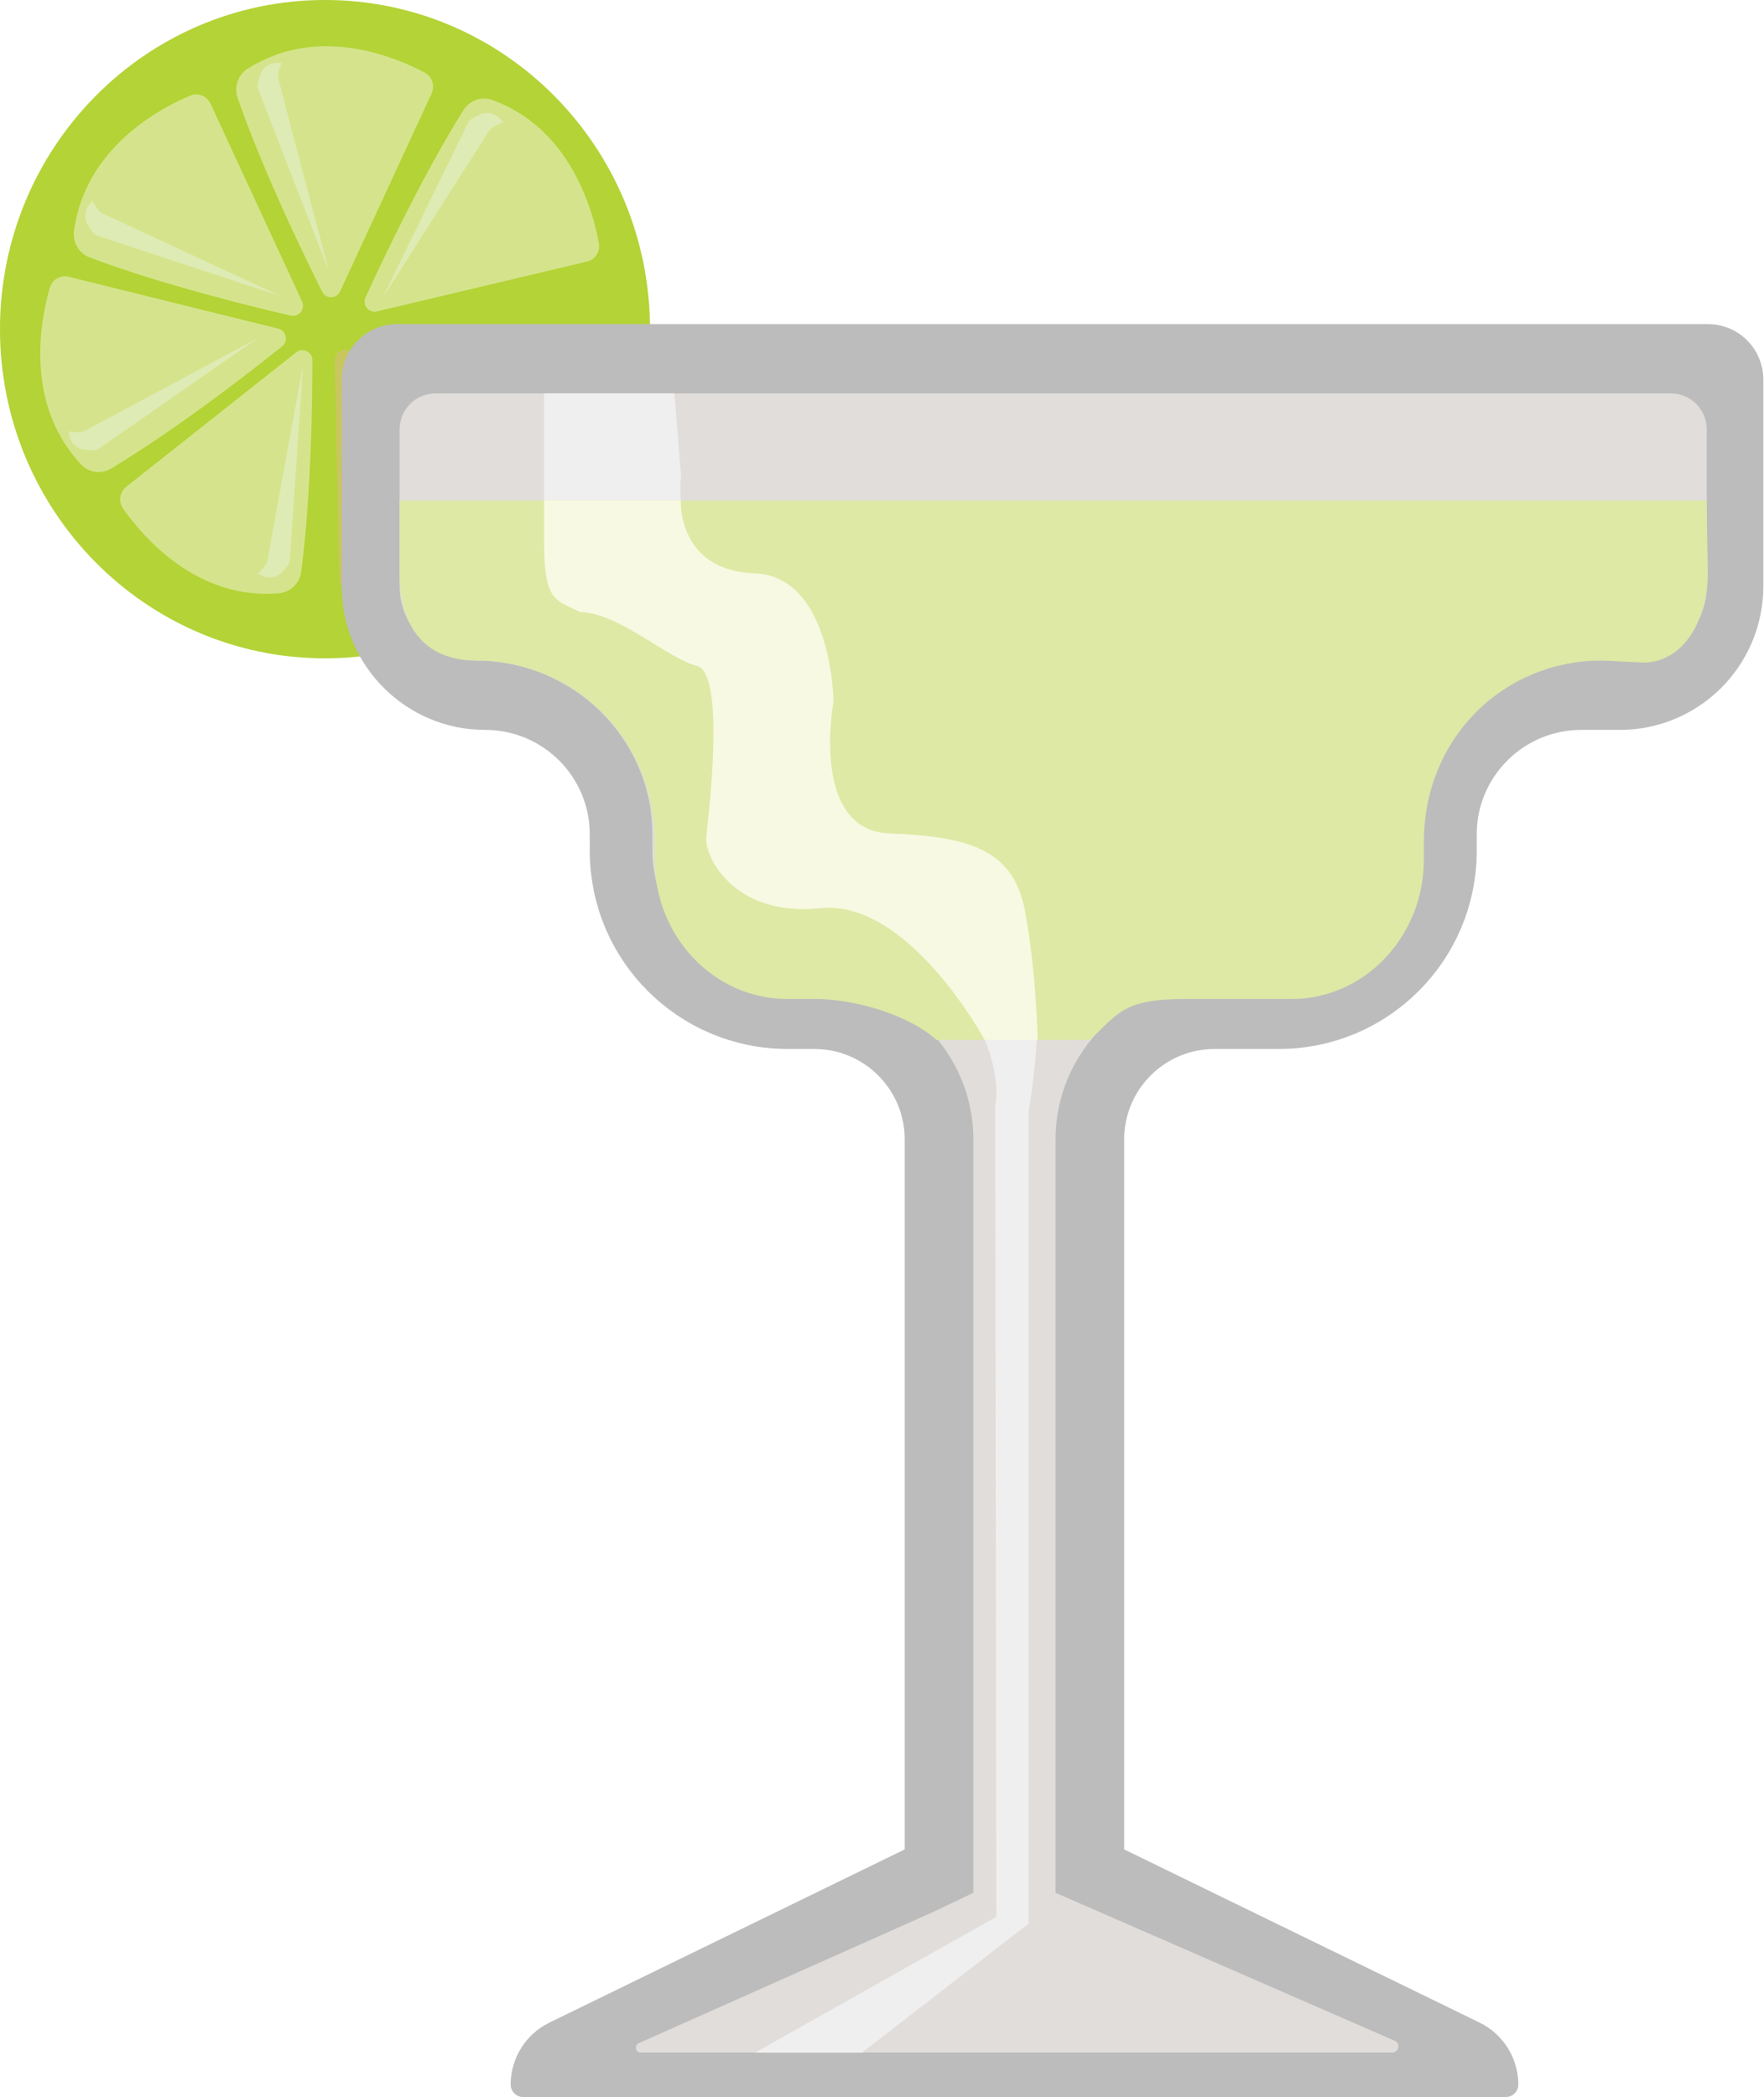
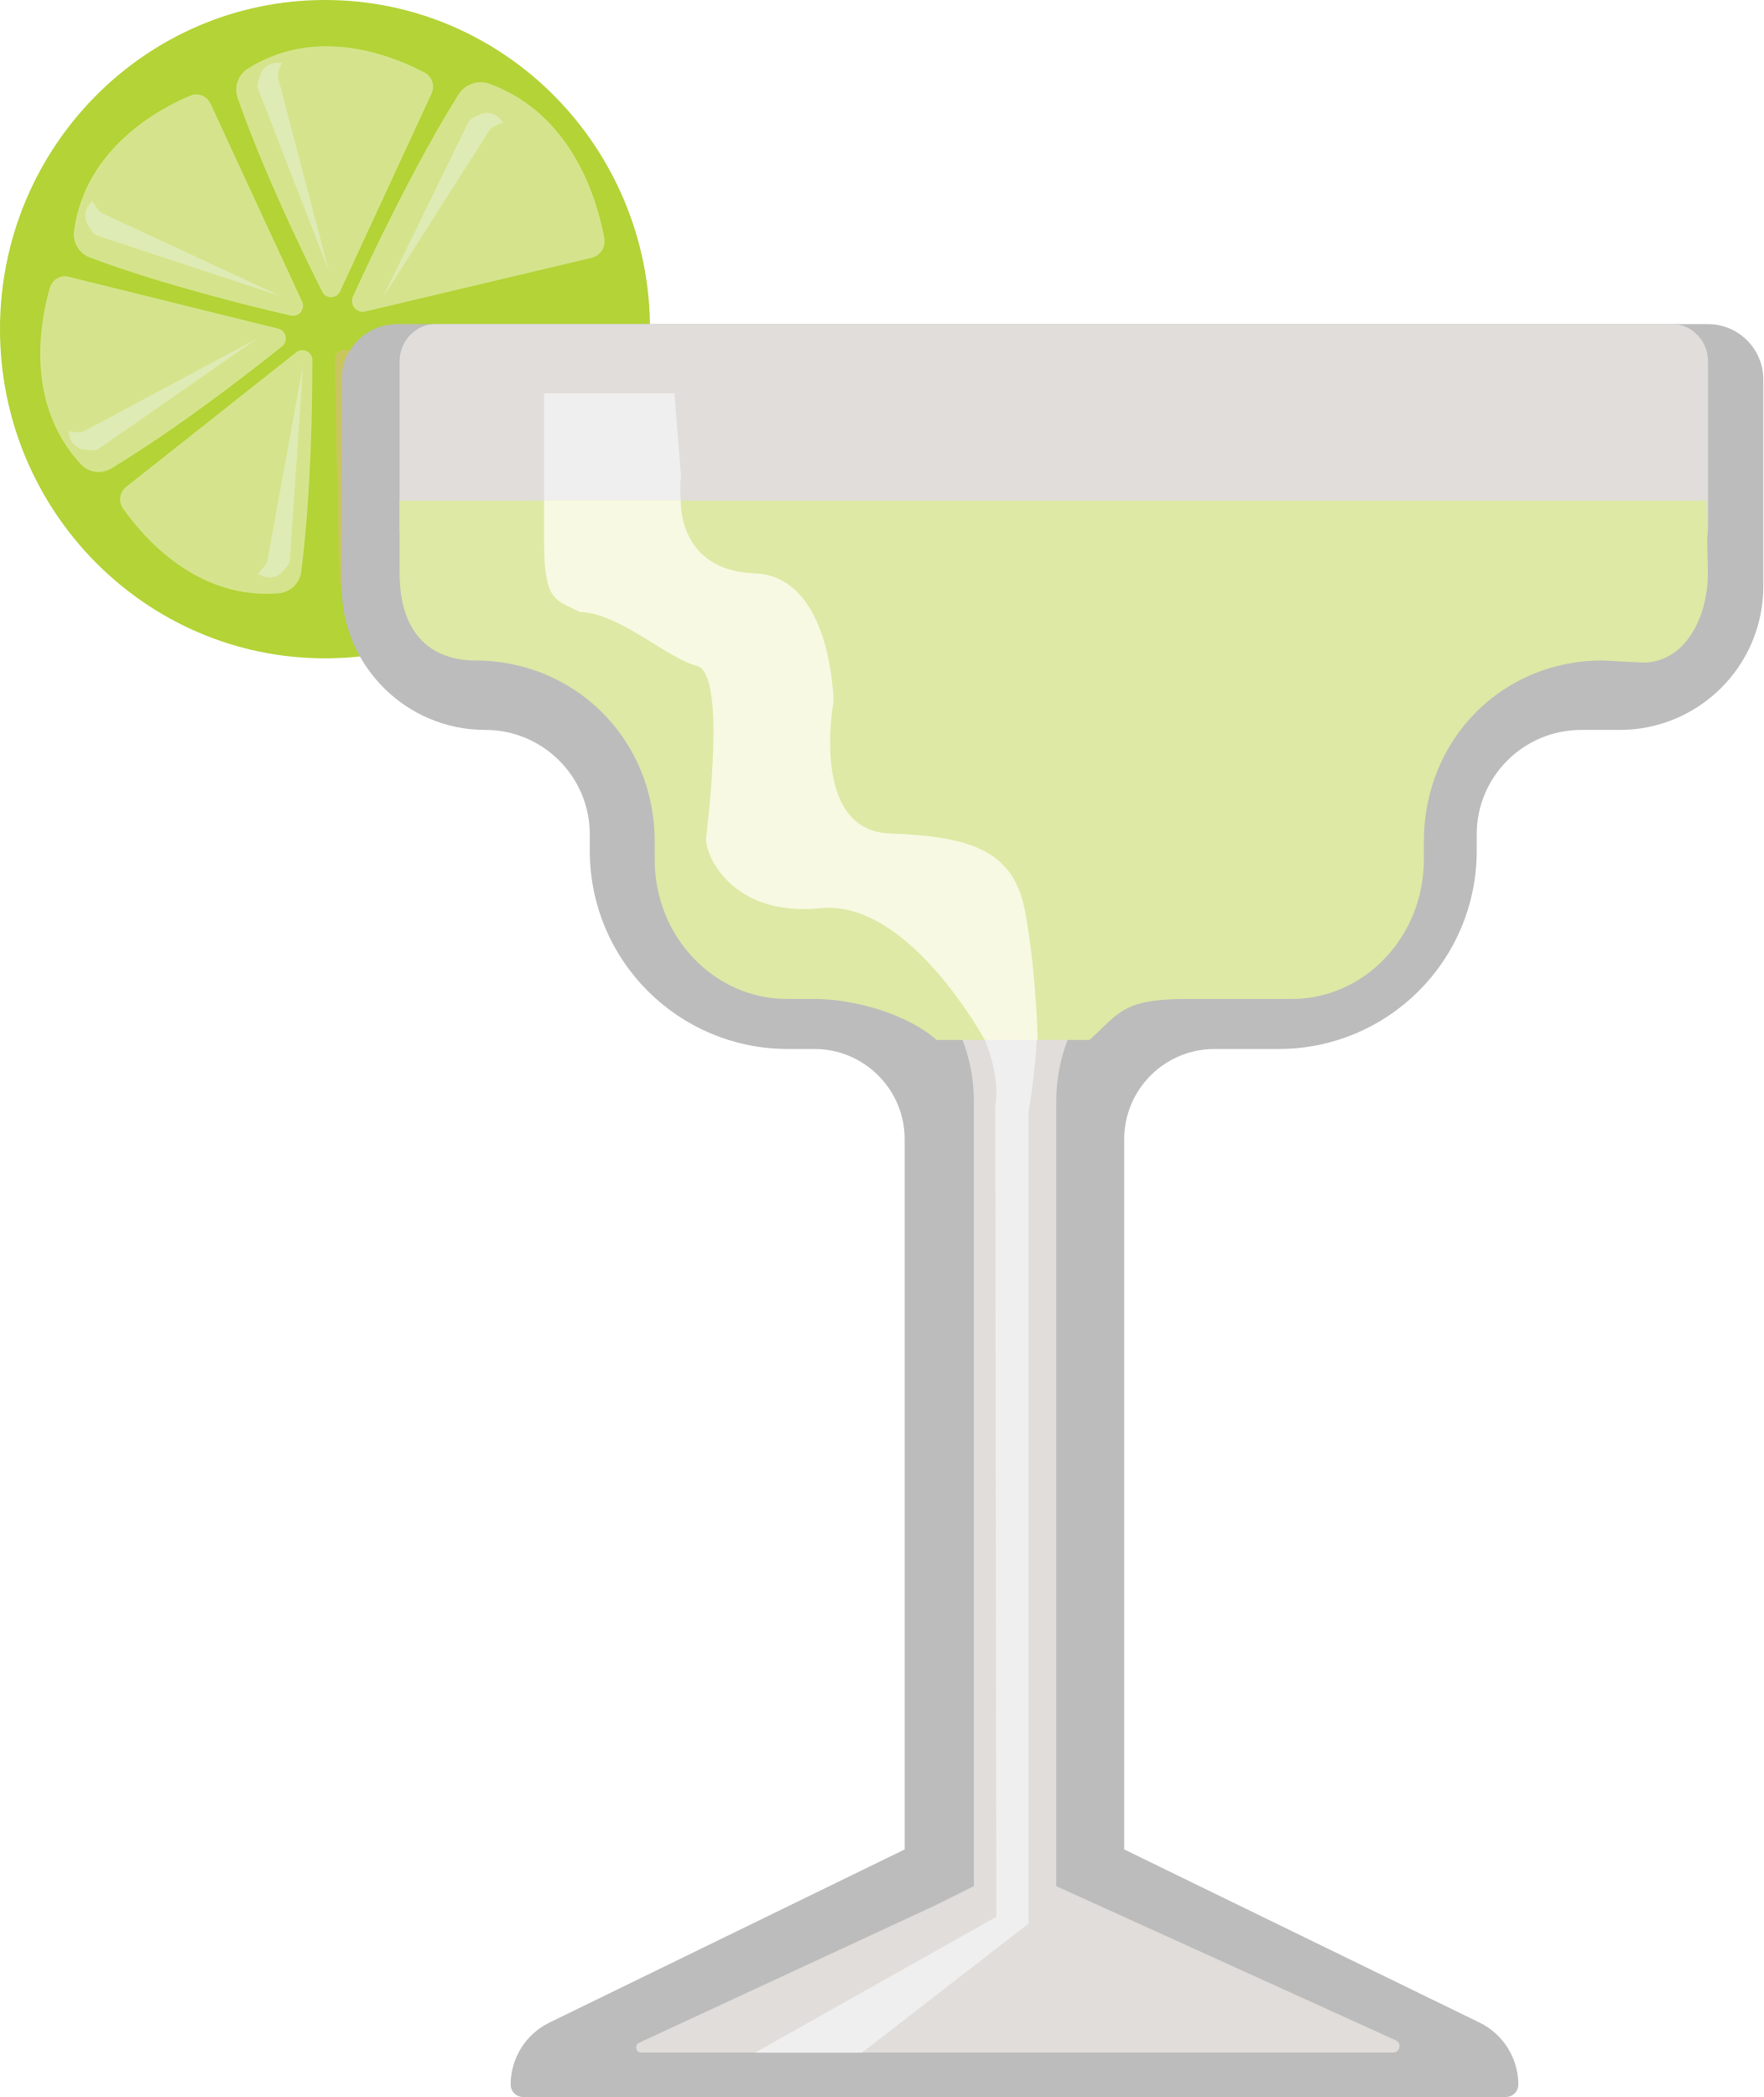
<svg xmlns="http://www.w3.org/2000/svg" viewBox="0 0 198.8 236.41">
  <defs>
    <style>.d{fill:#f8f9e2;}.e{fill:#f0efef;}.f{fill:#e0ddda;}.g{fill:#dfebb5;}.h{fill:#b3d336;}.i{fill:#bcbcbc;}.j{fill:#c9c65e;}.k{fill:#d5e48c;}.l{fill:#dde9a5;}</style>
  </defs>
  <g id="a" />
  <g id="b">
    <g id="c">
      <ellipse class="h" cx="36.64" cy="37.11" rx="36.64" ry="37.11" />
      <path class="k" d="M38.34,32.86l10.32-22.32c.4-.87,.06-1.9-.77-2.35-3.38-1.8-12.07-5.44-19.97-.45-1.09,.69-1.56,2.07-1.13,3.3,2.88,8.29,7.48,17.76,9.53,21.85,.42,.84,1.62,.82,2.02-.03Z" />
-       <path class="k" d="M42.49,35.11l23.69-5.62c.92-.22,1.51-1.13,1.34-2.07-.7-3.81-3.26-12.97-12.02-16.15-1.21-.44-2.57,.04-3.26,1.15-4.64,7.42-9.13,16.94-11.03,21.11-.39,.86,.37,1.8,1.28,1.58Z" />
+       <path class="k" d="M41.18,35.12l25.51-6.05c.99-.23,1.63-1.21,1.44-2.23-.75-4.1-3.51-13.96-12.95-17.4-1.3-.47-2.77,.05-3.51,1.23-4.99,7.99-9.83,18.25-11.88,22.74-.42,.93,.39,1.94,1.38,1.71Z" />
      <path class="k" d="M34.06,33.99L23.73,11.68c-.4-.87-1.4-1.27-2.28-.9-3.53,1.48-11.85,5.92-13.11,15.26-.17,1.29,.57,2.54,1.78,2.99,8.13,3.06,18.25,5.54,22.67,6.55,.91,.21,1.66-.74,1.26-1.59Z" />
      <path class="k" d="M31.37,37.05L7.74,31.2c-.92-.23-1.85,.31-2.12,1.23-1.08,3.72-2.88,13.06,3.5,19.92,.88,.95,2.31,1.14,3.42,.47,7.45-4.49,15.71-10.92,19.26-13.77,.73-.59,.48-1.77-.43-2Z" />
      <path class="k" d="M33.4,39.71l-19.17,15.17c-.74,.59-.91,1.67-.36,2.45,2.21,3.16,8.34,10.38,17.61,9.55,1.28-.12,2.31-1.13,2.48-2.42,1.13-8.71,1.26-19.26,1.26-23.85,0-.95-1.08-1.48-1.82-.89Z" />
      <path class="j" d="M37.73,40.59l.51,24.64c.02,.96,.77,1.73,1.72,1.76,3.82,.1,13.2-.54,18.09-8.56,.68-1.11,.49-2.55-.43-3.46-6.2-6.14-14.47-12.56-18.1-15.31-.75-.57-1.81-.01-1.79,.94Z" />
      <path class="g" d="M31.73,7.09l-.3,.91c-.1,.32-.12,.66-.03,.99l5.65,21.51-7.92-20.39c-.11-.28-.12-.58-.03-.87l.24-.78c.25-.82,.99-1.37,1.84-1.37h.55Z" />
      <path class="g" d="M56.7,13.79l-.87,.39c-.3,.14-.56,.36-.74,.64l-11.92,18.7,9.58-19.64c.13-.27,.35-.48,.61-.61l.73-.35c.76-.36,1.67-.18,2.24,.45l.37,.41Z" />
      <path class="g" d="M10.4,22.64l.5,.81c.18,.29,.43,.51,.73,.65l19.98,9.28-20.56-6.79c-.28-.09-.52-.28-.68-.53l-.44-.68c-.46-.71-.41-1.65,.12-2.31l.35-.43Z" />
      <path class="g" d="M7.72,48.64l.94,.09c.33,.03,.66-.04,.96-.19l19.42-10.41-17.83,12.4c-.24,.17-.53,.25-.83,.23l-.8-.06c-.84-.06-1.55-.67-1.74-1.51l-.12-.55Z" />
      <path class="g" d="M29.06,64.68l.65-.69c.23-.24,.38-.55,.45-.88l4-21.89-1.48,21.86c-.02,.3-.14,.58-.34,.8l-.54,.6c-.57,.63-1.48,.81-2.24,.44l-.5-.24Z" />
      <path class="i" d="M126.74,128.44v80.06l40.06,19.52c2.67,1.3,4.37,4.02,4.37,6.99h0c0,.78-.63,1.4-1.4,1.4H58.97c-.78,0-1.4-.63-1.4-1.4h0c0-2.97,1.7-5.69,4.37-6.99l40.05-19.52v-80.06c0-5.62-4.56-10.18-10.18-10.18h-3c-12.33,0-22.32-9.99-22.32-22.32v-1.87c0-6.51-5.28-11.78-11.78-11.78h0c-8.94,0-16.19-7.25-16.19-16.19v-23.32c0-3.45,2.8-6.24,6.24-6.24H192.55c3.45,0,6.24,2.8,6.24,6.24v23.32c0,8.94-7.25,16.19-16.19,16.19h-4.34c-6.51,0-11.78,5.28-11.78,11.78v1.87c0,12.33-9.99,22.32-22.32,22.32h-7.24c-5.62,0-10.18,4.56-10.18,10.18Z" />
-       <path class="f" d="M72.25,231.4c-.6,0-.77-.82-.23-1.06l33.23-14.81,4.48-2.14v-84.95c0-9.93-8.23-18.01-18.35-18.01h-3.06c-8.14,0-14.77-6.5-14.77-14.5v-1.87c0-10.81-8.96-19.61-19.98-19.61-4.7,0-8.52-3.75-8.52-8.36v-17.69c0-2.24,1.81-4.05,4.05-4.05H188.36c2.24,0,4.05,1.81,4.05,4.05v17.69c0,4.61-3.82,8.36-8.52,8.36h-4.42c-11.02,0-19.98,8.8-19.98,19.61v1.87c0,7.99-6.63,14.5-14.77,14.5h-7.37c-10.12,0-18.35,8.08-18.35,18.01v84.95l38.24,16.68c.69,.3,.47,1.33-.28,1.33H72.25Z" />
+       <path class="f" d="M72.27,231.4c-.6,0-.77-.85-.23-1.1l33.26-15.43,4.49-2.23V124.13c0-10.35-8.24-18.76-18.37-18.76h-3.06c-8.15,0-14.78-6.78-14.78-15.1v-1.95c0-11.27-8.97-20.43-20-20.43-4.7,0-8.53-3.91-8.53-8.71v-18.43c0-2.33,1.82-4.22,4.06-4.22H188.5c2.24,0,4.06,1.89,4.06,4.22v18.43c0,4.8-3.83,8.71-8.53,8.71h-4.42c-11.03,0-20,9.17-20,20.43v1.95c0,8.33-6.63,15.1-14.78,15.1h-7.38c-10.13,0-18.37,8.42-18.37,18.76v88.51l38.28,17.38c.69,.31,.47,1.38-.28,1.38H72.27Z" />
      <path class="e" d="M61.34,44.35v16.9s-1.51,7.54,5.27,7.91c6.78,.38,13.19,8.29,13.19,8.29v15.07s-1.88,5.27,5.65,8.29c7.54,3.01,13.24-.38,20.75,8.67,7.51,9.04,6,15.07,6,15.07l.12,91.55-27.2,15.31h12.06l18.78-14.55V125.3s5.71-30.14-9.77-30.52c-15.47-.38-12.08-10.93-12.08-10.93,0,0,.75-19.21-9.04-19.21s-8.29-10.93-8.29-10.93l-.75-9.37h-14.69Z" />
      <path class="l" d="M45.05,56.42v8.2c0,7.06,3.78,9.84,8.52,9.84,11.12,0,20.24,8.74,20.24,20.45v2.02c0,8.65,6.69,15.69,14.9,15.69h3.09c4.55,0,10.56,1.74,13.78,4.62h17.25c3.23-2.88,3.59-4.6,10.8-4.62h11.99c8.22,0,14.9-7.04,14.9-15.69v-2.02c0-11.71,8.98-20.45,20.09-20.45l4.6,.24c4.74,0,7.33-5.07,7.33-10.06l-.15-8.21H45.05Z" />
      <path class="d" d="M61.34,56.42h15.41s-.41,7.9,8.33,8.22,8.89,14.45,8.89,14.45c0,0-2.73,14.54,6.34,14.87s13.97,1.89,15.25,8.76,1.43,14.53,1.43,14.53h-5.97s-8.56-15.88-18.52-14.86c-9.97,1.02-13.09-6.03-12.89-7.95s2.27-18.54-1.05-19.37-8.81-6.01-13.19-6.07c-2.58-1.36-4.03-1.01-4.03-7.74s0-4.83,0-4.83Z" />
    </g>
  </g>
</svg>
